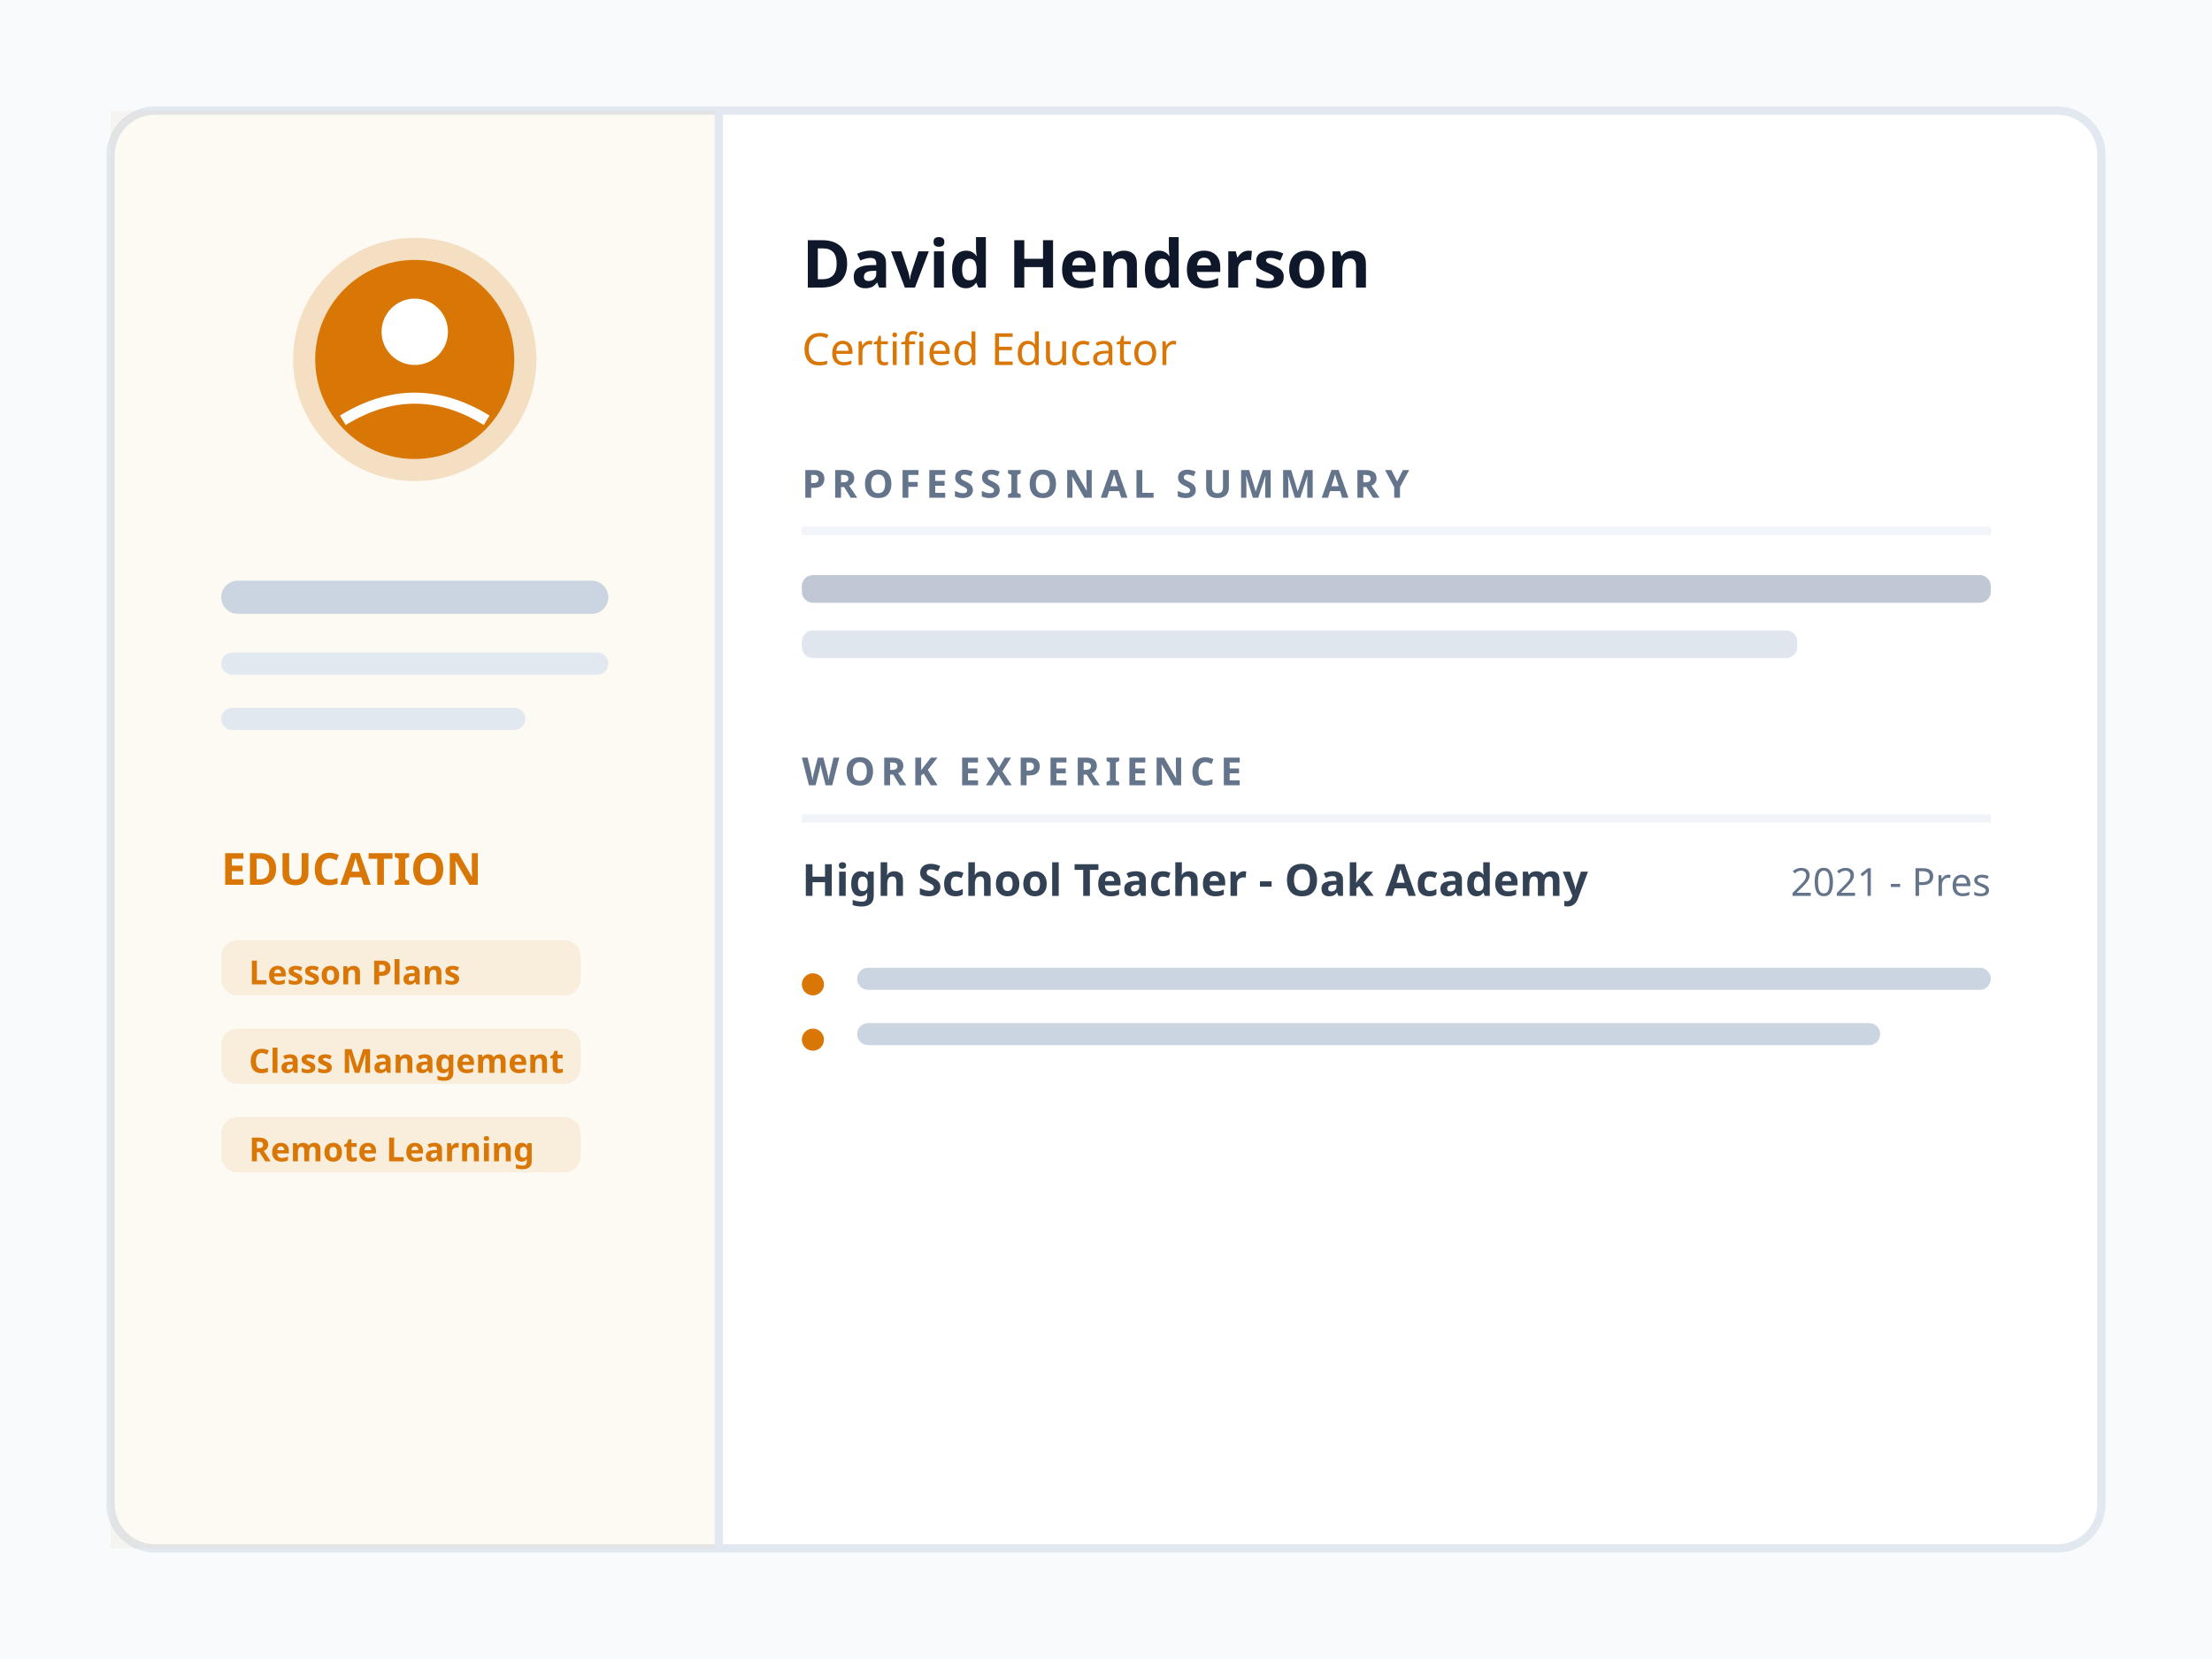
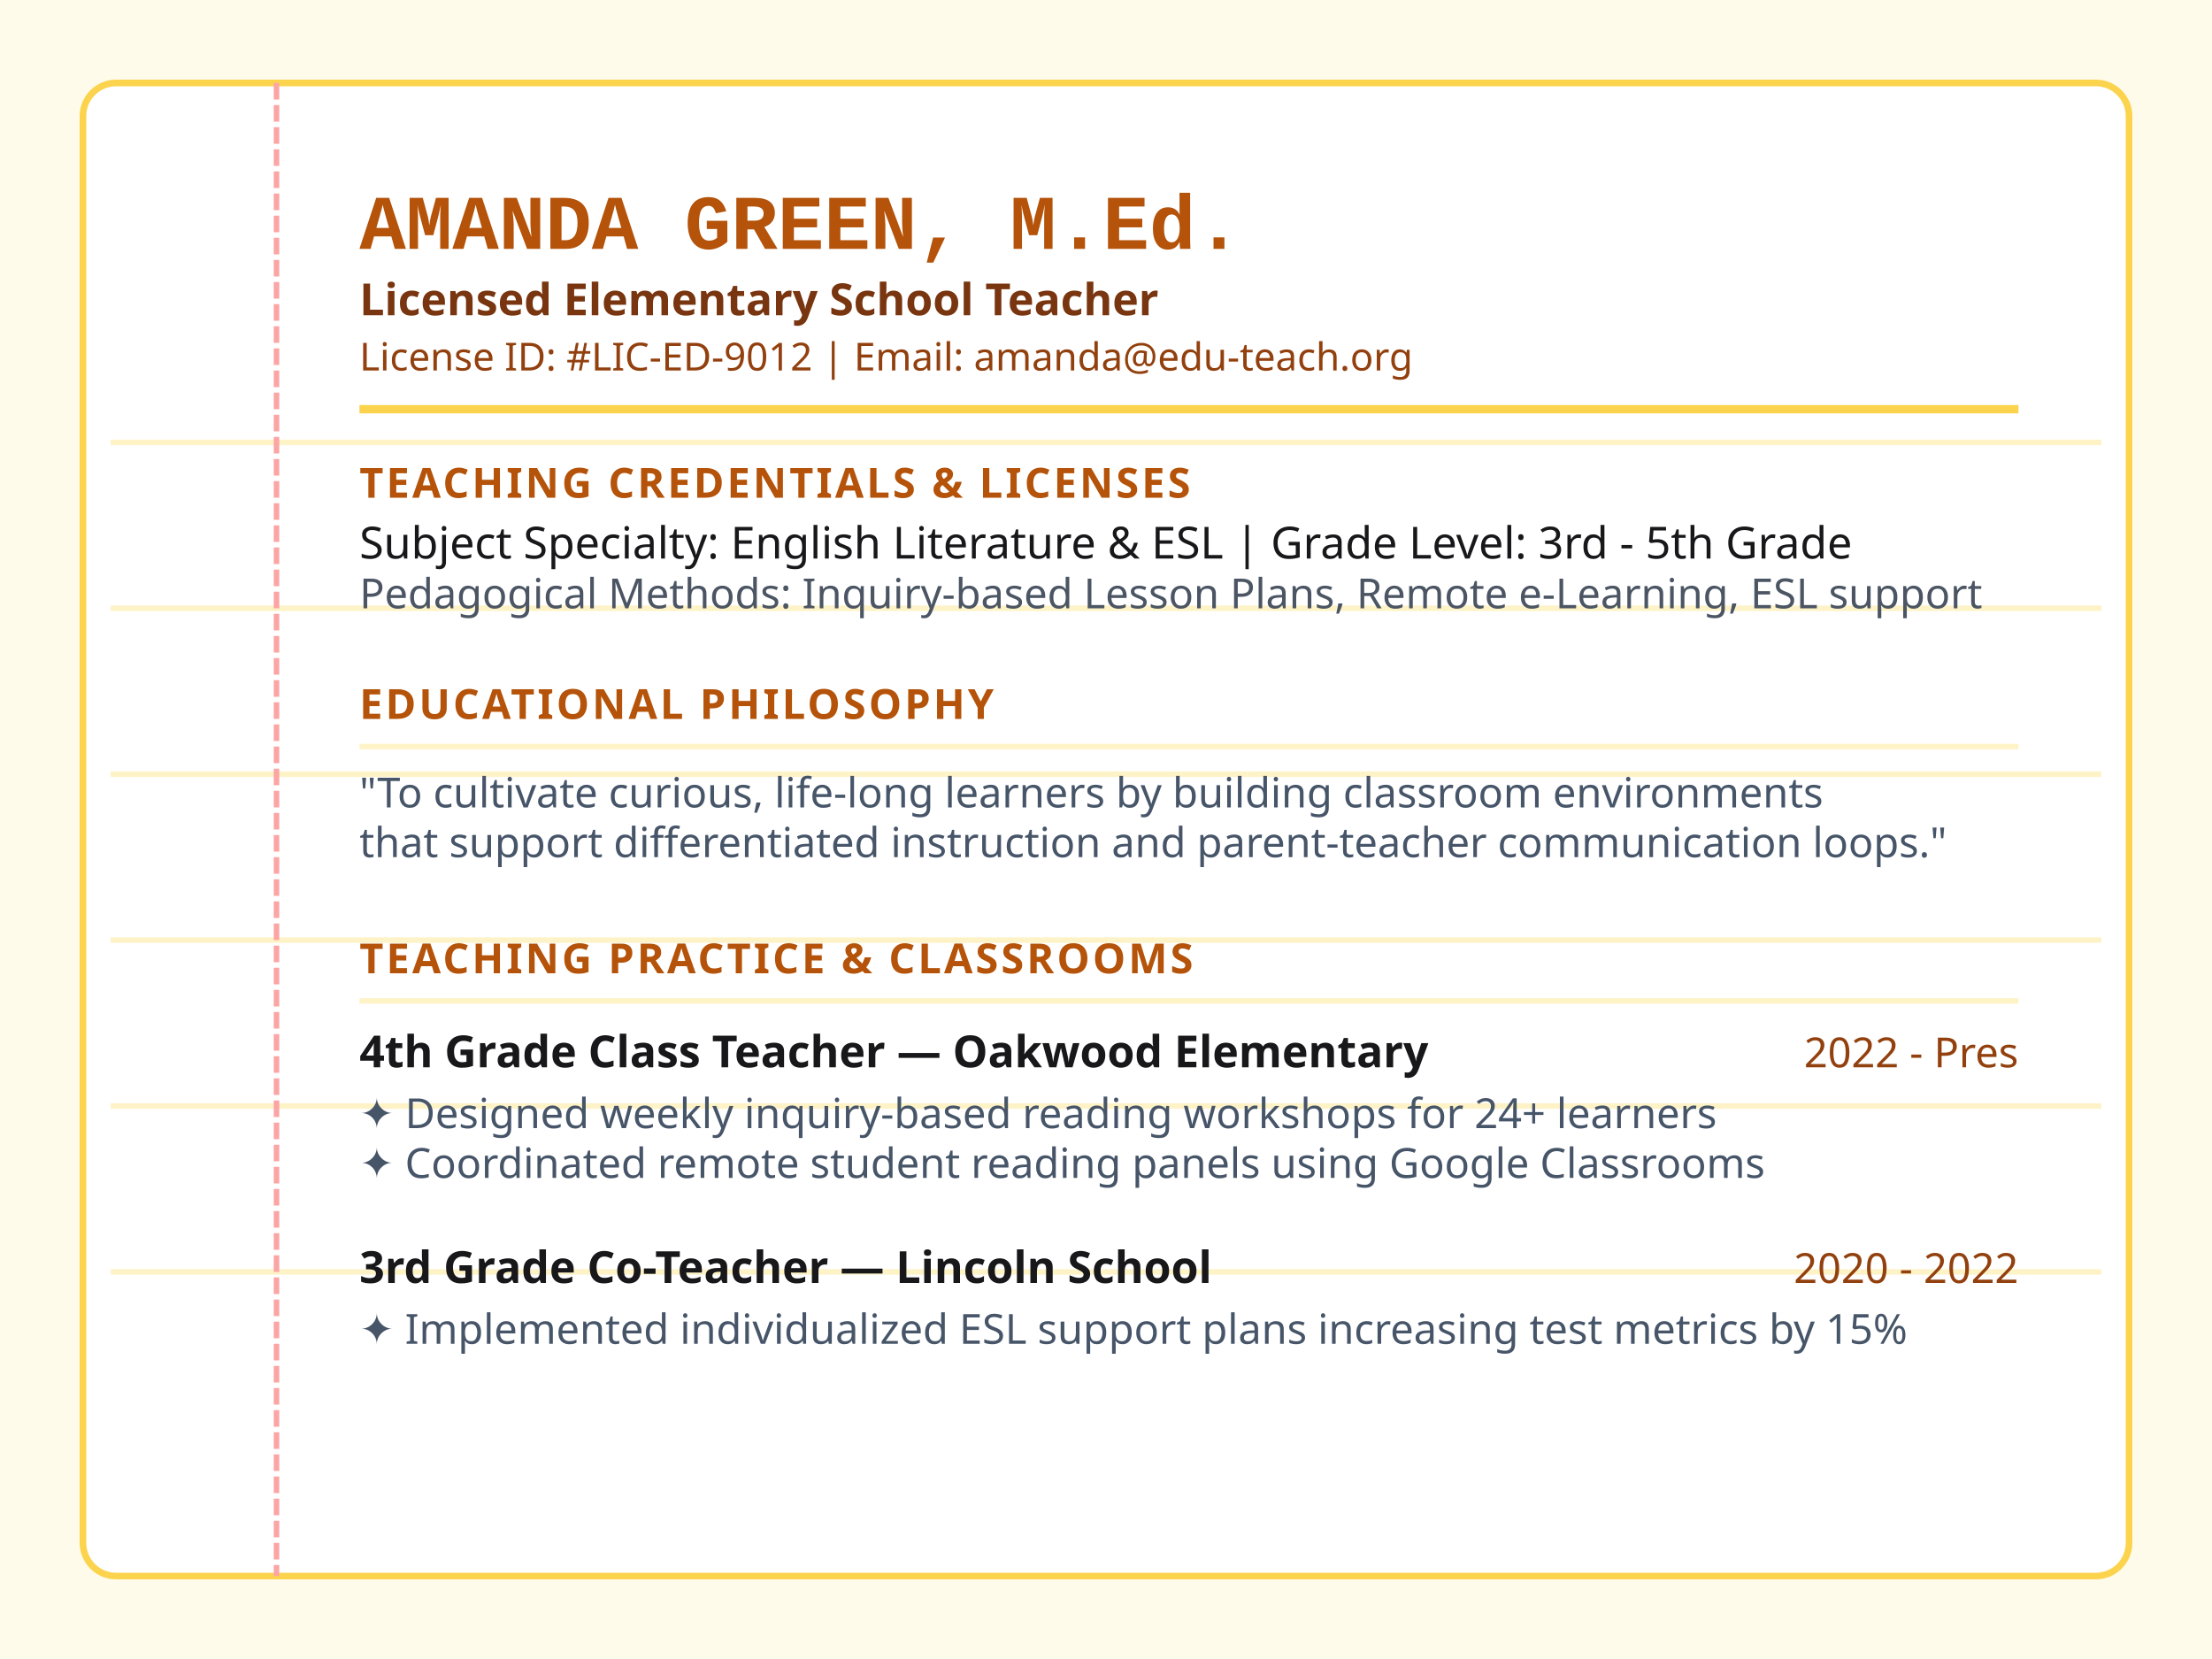
<svg xmlns="http://www.w3.org/2000/svg" viewBox="0 0 400 300" width="100%" height="100%">
-   <rect width="100%" height="100%" fill="#f8fafc" />
-   <rect x="20" y="20" width="360" height="260" rx="8" fill="#ffffff" stroke="#e2e8f0" stroke-width="1.5" />
-   <rect x="20" y="20" width="110" height="260" rx="0" fill="#d97706" opacity="0.05" />
-   <line x1="130" y1="20" x2="130" y2="280" stroke="#e2e8f0" stroke-width="1.5" />
-   <circle cx="75" cy="65" r="22" fill="#d97706" opacity="0.2" />
-   <circle cx="75" cy="65" r="18" fill="#d97706" />
-   <circle cx="75" cy="60" r="6" fill="#ffffff" />
-   <path d="M62 76 Q75 68 88 76" stroke="#ffffff" stroke-width="2" fill="none" />
-   <rect x="40" y="105" width="70" height="6" rx="3" fill="#cbd5e1" />
-   <rect x="40" y="118" width="70" height="4" rx="2" fill="#e2e8f0" />
-   <rect x="40" y="128" width="55" height="4" rx="2" fill="#e2e8f0" />
-   <text x="40" y="160" font-family="system-ui, sans-serif" font-size="8" font-weight="bold" fill="#d97706">EDUCATION</text>
-   <rect x="40" y="170" width="65" height="10" rx="3" fill="#d97706" opacity="0.1" />
-   <text x="45" y="178" font-family="system-ui, sans-serif" font-size="6" font-weight="bold" fill="#d97706">Lesson Plans</text>
-   <rect x="40" y="186" width="65" height="10" rx="3" fill="#d97706" opacity="0.1" />
-   <text x="45" y="194" font-family="system-ui, sans-serif" font-size="6" font-weight="bold" fill="#d97706">Class Management</text>
-   <rect x="40" y="202" width="65" height="10" rx="3" fill="#d97706" opacity="0.1" />
-   <text x="45" y="210" font-family="system-ui, sans-serif" font-size="6" font-weight="bold" fill="#d97706">Remote Learning</text>
-   <text x="145" y="52" font-family="system-ui, sans-serif" font-size="12" font-weight="bold" fill="#0f172a">David Henderson</text>
-   <text x="145" y="66" font-family="system-ui, sans-serif" font-size="8" font-weight="semibold" fill="#d97706">Certified Educator</text>
-   <text x="145" y="90" font-family="system-ui, sans-serif" font-size="7" font-weight="bold" fill="#64748b" letter-spacing="1">PROFESSIONAL SUMMARY</text>
-   <line x1="145" y1="96" x2="360" y2="96" stroke="#f1f5f9" stroke-width="1.5" />
-   <rect x="145" y="104" width="215" height="5" rx="2" fill="#94a3b8" opacity="0.6" />
-   <rect x="145" y="114" width="180" height="5" rx="2" fill="#cbd5e1" opacity="0.6" />
-   <text x="145" y="142" font-family="system-ui, sans-serif" font-size="7" font-weight="bold" fill="#64748b" letter-spacing="1">WORK EXPERIENCE</text>
-   <line x1="145" y1="148" x2="360" y2="148" stroke="#f1f5f9" stroke-width="1.5" />
-   <text x="145" y="162" font-family="system-ui, sans-serif" font-size="8" font-weight="bold" fill="#334155">High School Teacher - Oak Academy</text>
-   <text x="360" y="162" font-family="system-ui, sans-serif" font-size="7" fill="#64748b" text-anchor="end">2021 - Pres</text>
-   <circle cx="147" cy="178" r="2" fill="#d97706" />
-   <rect x="155" y="175" width="205" height="4" rx="2" fill="#cbd5e1" />
-   <circle cx="147" cy="188" r="2" fill="#d97706" />
-   <rect x="155" y="185" width="185" height="4" rx="2" fill="#cbd5e1" />
+   <rect width="100%" height="100%" fill="#fffbeb" />
+   <rect x="15" y="15" width="370" height="270" rx="6" fill="#ffffff" stroke="#fcd34d" stroke-width="1.2" />
+   <line x1="20" y1="80" x2="380" y2="80" stroke="#fef3c7" stroke-width="1" />
+   <line x1="20" y1="110" x2="380" y2="110" stroke="#fef3c7" stroke-width="1" />
+   <line x1="20" y1="140" x2="380" y2="140" stroke="#fef3c7" stroke-width="1" />
+   <line x1="20" y1="170" x2="380" y2="170" stroke="#fef3c7" stroke-width="1" />
+   <line x1="20" y1="200" x2="380" y2="200" stroke="#fef3c7" stroke-width="1" />
+   <line x1="20" y1="230" x2="380" y2="230" stroke="#fef3c7" stroke-width="1" />
+   <line x1="50" y1="15" x2="50" y2="285" stroke="#fca5a5" stroke-width="1" stroke-dasharray="3 1" />
+   <text x="65" y="45" font-family="'Courier New', Courier, monospace" font-size="14" font-weight="bold" fill="#b45309">AMANDA GREEN, M.Ed.</text>
+   <text x="65" y="57" font-family="system-ui, sans-serif" font-size="8" font-weight="bold" fill="#78350f">Licensed Elementary School Teacher</text>
+   <text x="65" y="67" font-family="system-ui, sans-serif" font-size="7" fill="#92400e">License ID: #LIC-ED-9012 | Email: amanda@edu-teach.org</text>
+   <line x1="65" y1="74" x2="365" y2="74" stroke="#fcd34d" stroke-width="1.5" />
+   <g transform="translate(65, 82)">
+     <text x="0" y="8" font-family="system-ui, sans-serif" font-size="7.5" font-weight="bold" fill="#b45309" letter-spacing="0.5">TEACHING CREDENTIALS &amp; LICENSES</text>
+     <text x="0" y="19" font-family="system-ui, sans-serif" font-size="8" fill="#18181b">Subject Specialty: English Literature &amp; ESL | Grade Level: 3rd - 5th Grade</text>
+     <text x="0" y="28" font-family="system-ui, sans-serif" font-size="7.5" fill="#4b5563">Pedagogical Methods: Inquiry-based Lesson Plans, Remote e-Learning, ESL support</text>
+     <text x="0" y="48" font-family="system-ui, sans-serif" font-size="7.5" font-weight="bold" fill="#b45309" letter-spacing="0.5">EDUCATIONAL PHILOSOPHY</text>
+     <line x1="0" y1="53" x2="300" y2="53" stroke="#fef3c7" stroke-width="1" />
+     <text x="0" y="64" font-family="system-ui, sans-serif" font-size="7.5" fill="#475569">"To cultivate curious, life-long learners by building classroom environments</text>
+     <text x="0" y="73" font-family="system-ui, sans-serif" font-size="7.5" fill="#475569">that support differentiated instruction and parent-teacher communication loops."</text>
+     <text x="0" y="94" font-family="system-ui, sans-serif" font-size="7.5" font-weight="bold" fill="#b45309" letter-spacing="0.5">TEACHING PRACTICE &amp; CLASSROOMS</text>
+     <line x1="0" y1="99" x2="300" y2="99" stroke="#fef3c7" stroke-width="1" />
+     <text x="0" y="111" font-family="system-ui, sans-serif" font-size="8" font-weight="bold" fill="#18181b">4th Grade Class Teacher — Oakwood Elementary</text>
+     <text x="300" y="111" font-family="system-ui, sans-serif" font-size="7.5" fill="#92400e" text-anchor="end">2022 - Pres</text>
+     <text x="0" y="122" font-family="system-ui, sans-serif" font-size="7.5" fill="#475569">✦ Designed weekly inquiry-based reading workshops for 24+ learners</text>
+     <text x="0" y="131" font-family="system-ui, sans-serif" font-size="7.5" fill="#475569">✦ Coordinated remote student reading panels using Google Classrooms</text>
+     <text x="0" y="150" font-family="system-ui, sans-serif" font-size="8" font-weight="bold" fill="#18181b">3rd Grade Co-Teacher — Lincoln School</text>
+     <text x="300" y="150" font-family="system-ui, sans-serif" font-size="7.5" fill="#92400e" text-anchor="end">2020 - 2022</text>
+     <text x="0" y="161" font-family="system-ui, sans-serif" font-size="7.5" fill="#475569">✦ Implemented individualized ESL support plans increasing test metrics by 15%</text>
+   </g>
</svg>
